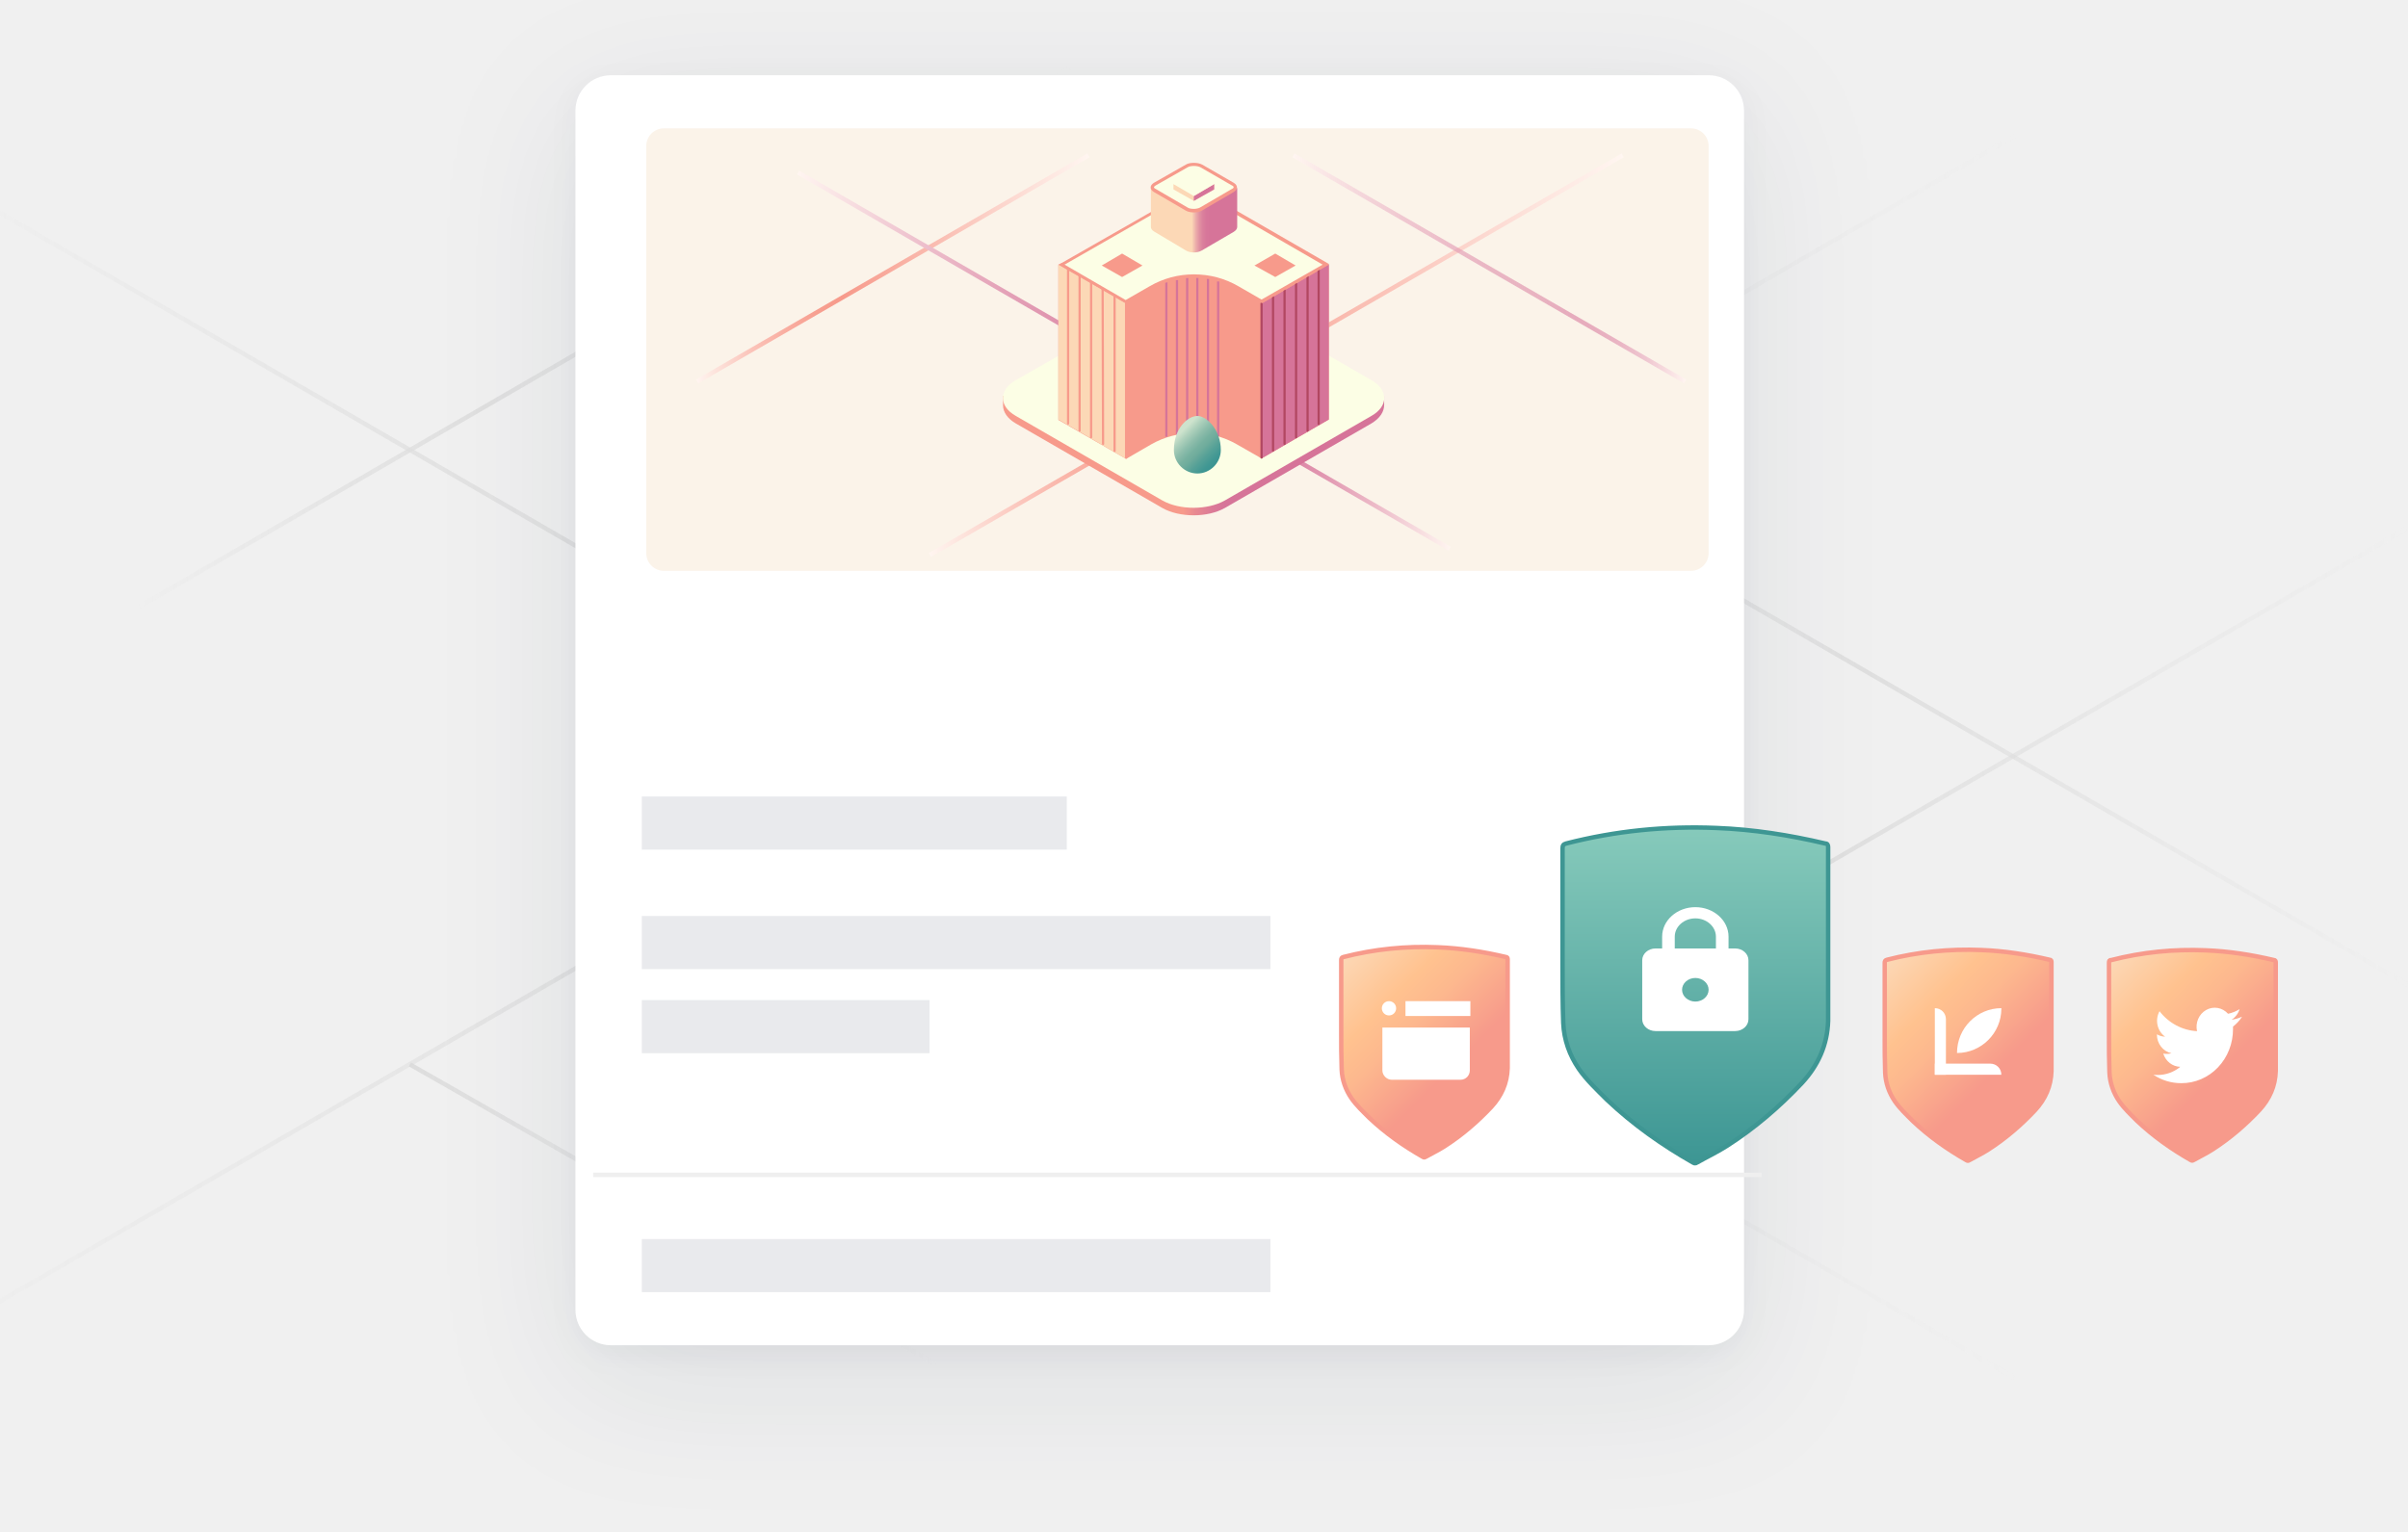
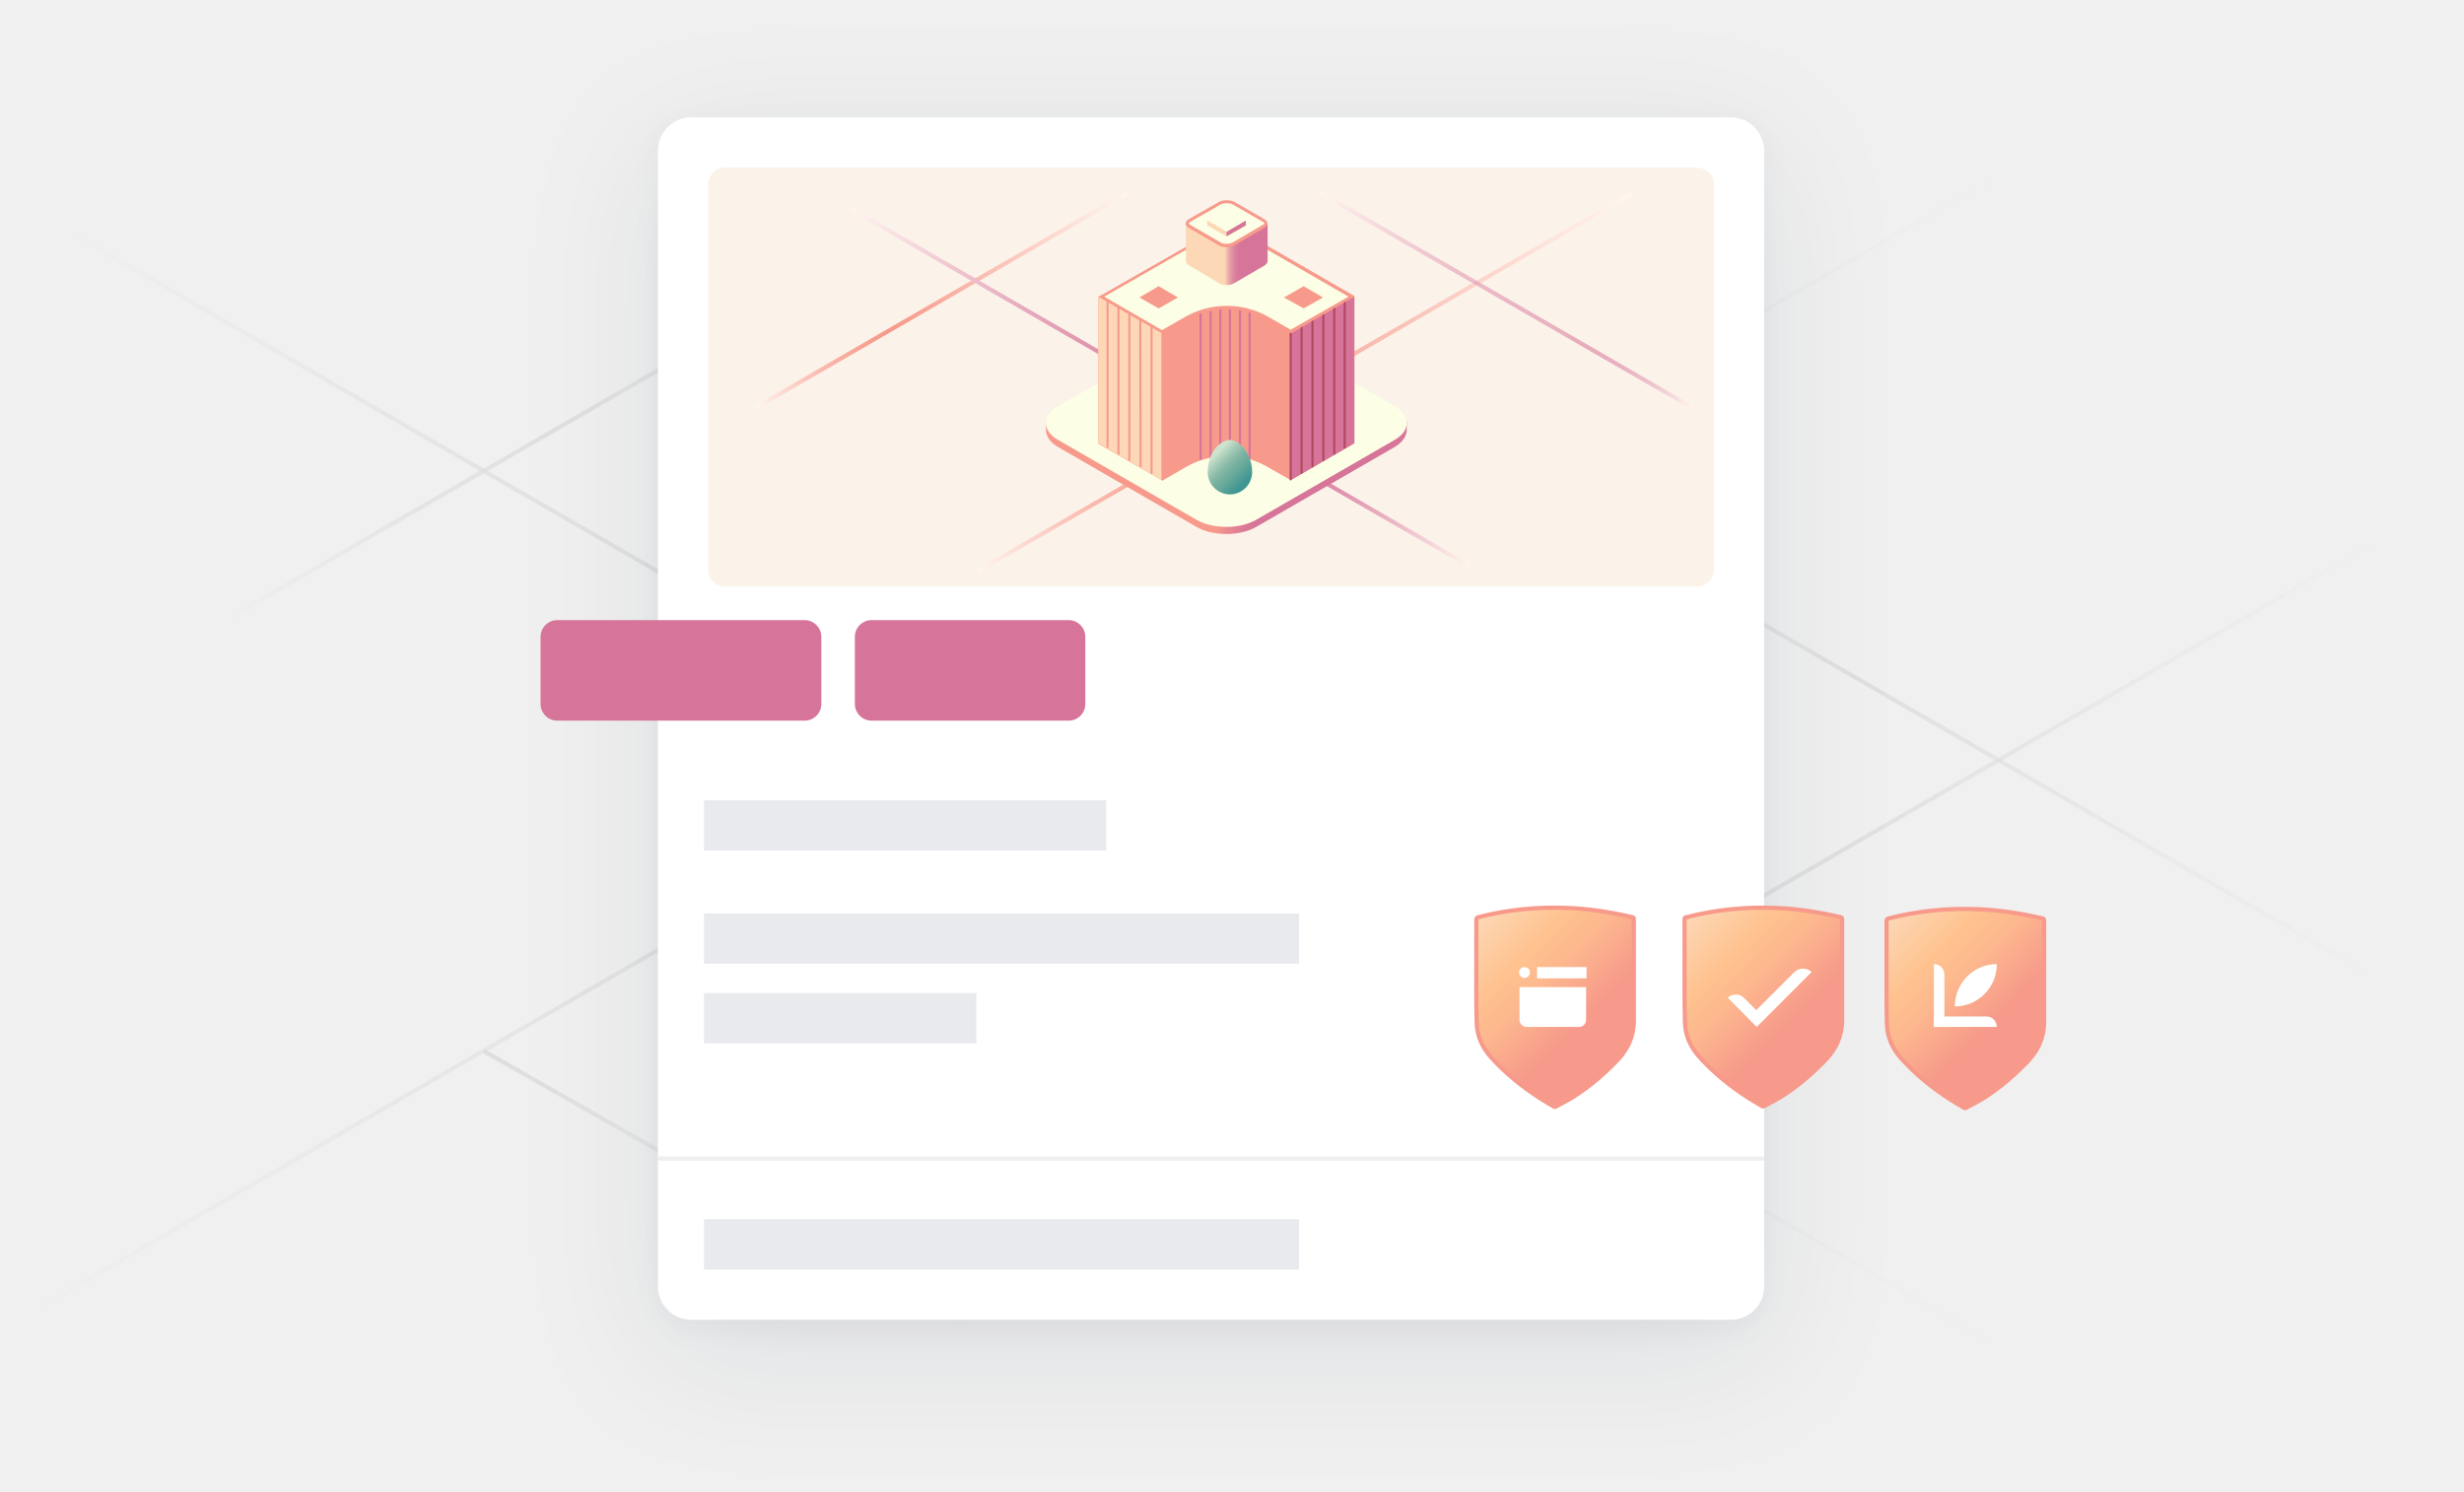
- <svg xmlns="http://www.w3.org/2000/svg" width="544" height="346" viewBox="0 0 544 346" fill="none">
-   <g clip-path="url(#clip0)">
-     <path d="M454.991 30.794L-15.355 302.929" stroke="url(#paint0_linear)" stroke-miterlimit="10" />
-     <path d="M543.558 119.522L333.496 241.064" stroke="url(#paint1_linear)" stroke-miterlimit="10" />
-     <path d="M241.611 15.482L31.549 137.023" stroke="url(#paint2_linear)" stroke-miterlimit="10" />
-     <path d="M-5.572 44.883L454.992 311.329" stroke="url(#paint3_linear)" stroke-miterlimit="10" />
-     <path d="M92.602 240.539L211.389 308.266" stroke="url(#paint4_linear)" stroke-miterlimit="10" />
-     <path d="M348.779 109.635L543.818 222.426" stroke="url(#paint5_linear)" stroke-miterlimit="10" />
-     <g filter="url(#filter0_dd)">
-       <path d="M130 25C130 20.582 133.582 17 138 17H386C390.418 17 394 20.582 394 25V296C394 300.418 390.418 304 386 304H138C133.582 304 130 300.418 130 296V25Z" fill="white" />
-     </g>
-     <line x1="134" y1="265.5" x2="398" y2="265.5" stroke="#EFEFEF" />
-     <rect x="145" y="207" width="142" height="12" fill="#E9EAED" />
-     <rect x="145" y="280" width="142" height="12" fill="#E9EAED" />
-     <rect x="145" y="180" width="96" height="12" fill="#E9EAED" />
-     <rect x="145" y="226" width="65" height="12" fill="#E9EAED" />
-     <rect x="146" y="29" width="240" height="100" rx="4" fill="#FBF3E9" />
-     <g clip-path="url(#clip1)">
-       <path d="M366.6 35.1L210.1 125.4" stroke="url(#paint6_linear)" stroke-miterlimit="10" />
-       <path d="M245.9 35.1L157.5 86.2" stroke="url(#paint7_linear)" stroke-miterlimit="10" />
-       <path d="M292.199 35.1L380.699 86.2" stroke="url(#paint8_linear)" stroke-miterlimit="10" />
-       <path d="M180.301 39L327.501 124" stroke="url(#paint9_linear)" stroke-miterlimit="10" />
-       <path d="M229.5 95.7C227.6 94.6 226.6 93.1 226.6 91.6C226.6 90.1 226.6 89.5 226.6 89.5L262.8 68.5C266.7 66.3 273 66.3 276.9 68.5L312.7 89.5C312.7 89.5 312.7 90 312.7 91.5C312.7 93 311.8 94.5 309.8 95.7L276.7 114.8C272.8 117 266.5 117 262.6 114.8L229.5 95.7Z" fill="url(#paint10_linear)" />
-       <path d="M229.499 94C225.599 91.8 225.599 88.1 229.499 85.9L262.799 66.9C266.699 64.7 272.999 64.7 276.899 66.9L309.799 85.9C313.699 88.1 313.699 91.8 309.799 94L276.699 113.1C272.799 115.3 266.499 115.3 262.599 113.1L229.499 94Z" fill="#FCFEE5" />
-       <path d="M279.4 100.4L285 103.6L300.2 94.8V59.8C294.2 56.4 245 56.4 239.1 59.8V94.9L254.4 103.7L260.1 100.4C266.1 97 273.5 97 279.4 100.4Z" fill="#F79A8B" />
-       <path d="M254.4 68.6L239.1 59.8V94.8L254.4 103.7V68.6Z" fill="#FCD8B6" />
-       <path d="M285 68.6V103.6L300.2 94.8V59.8L285 68.6Z" fill="#D67499" />
-       <path d="M297.9 95.8V61" stroke="#B24761" stroke-width="0.5" stroke-miterlimit="10" stroke-linecap="round" />
-       <path d="M295.4 97.3V62.5" stroke="#B24761" stroke-width="0.5" stroke-miterlimit="10" stroke-linecap="round" />
-       <path d="M292.801 98.8V64.1" stroke="#B24761" stroke-width="0.5" stroke-miterlimit="10" stroke-linecap="round" />
-       <path d="M290.199 100.3V65.6" stroke="#B24761" stroke-width="0.5" stroke-miterlimit="10" stroke-linecap="round" />
-       <path d="M287.6 101.8V67.1" stroke="#B24761" stroke-width="0.5" stroke-miterlimit="10" stroke-linecap="round" />
-       <path d="M285 103.4V68.6" stroke="#B24761" stroke-width="0.5" stroke-miterlimit="10" stroke-linecap="round" />
-       <path d="M241.299 95.7V60.7" stroke="#F79A8B" stroke-width="0.5" stroke-miterlimit="10" stroke-linecap="round" />
-       <path d="M243.898 97.3V62.2" stroke="#F79A8B" stroke-width="0.5" stroke-miterlimit="10" stroke-linecap="round" />
-       <path d="M246.498 98.8V63.8" stroke="#F79A8B" stroke-width="0.5" stroke-miterlimit="10" stroke-linecap="round" />
-       <path d="M249.2 100.3L249.1 65.4" stroke="#F79A8B" stroke-width="0.5" stroke-miterlimit="10" stroke-linecap="round" />
-       <path d="M251.799 101.9V67" stroke="#F79A8B" stroke-width="0.5" stroke-miterlimit="10" stroke-linecap="round" />
-       <path d="M254.398 103.4V68.6" stroke="#F79A8B" stroke-width="0.5" stroke-miterlimit="10" stroke-linecap="round" />
-       <path d="M263.498 98.7V63.8" stroke="#D67499" stroke-width="0.5" stroke-miterlimit="10" />
-       <path d="M265.898 98.2V63.3" stroke="#D67499" stroke-width="0.5" stroke-miterlimit="10" />
-       <path d="M268.199 97.9V62.8" stroke="#D67499" stroke-width="0.5" stroke-miterlimit="10" />
-       <path d="M270.498 97.9V62.8" stroke="#D67499" stroke-width="0.5" stroke-miterlimit="10" />
-       <path d="M272.898 98.2V63" stroke="#D67499" stroke-width="0.5" stroke-miterlimit="10" />
-       <path d="M275.199 98.6V63.6" stroke="#D67499" stroke-width="0.5" stroke-miterlimit="10" />
-       <path d="M239.898 59.8L260.398 48.1C263.298 46.5 266.498 45.6 269.798 45.6C273.098 45.6 276.398 46.5 279.298 48.1L299.498 59.8L284.998 68.1L279.598 65C276.598 63.3 273.198 62.4 269.698 62.4C266.298 62.4 262.898 63.3 259.898 65L254.398 68.2L239.898 59.8Z" fill="#FCFEE5" />
-       <path d="M269.799 45.9C273.099 45.9 276.299 46.8 279.099 48.4L298.799 59.8L284.999 67.7L279.799 64.7C276.699 62.9 273.299 62 269.699 62C266.199 62 262.799 62.9 259.699 64.7L254.299 67.8L240.499 59.8L260.399 48.4C263.299 46.8 266.499 45.9 269.799 45.9ZM269.799 45.2C266.499 45.2 263.199 46.1 260.199 47.8L239.199 59.8L254.499 68.6L260.199 65.3C263.199 63.6 266.499 62.7 269.799 62.7C273.099 62.7 276.499 63.6 279.499 65.3L285.099 68.5L300.299 59.7L279.499 47.7C276.399 46 273.099 45.2 269.799 45.2Z" fill="#F79A8B" />
-       <path d="M260.7 52.3C260.2 52 260 51.6 260 51.3C260 50.9 260 42.5 260 42.5H279.5C279.5 42.5 279.5 51 279.5 51.3C279.5 51.7 279.2 52.1 278.7 52.4L271.5 56.6C270.5 57.2 268.9 57.2 267.9 56.6L260.7 52.3Z" fill="url(#paint11_linear)" />
-       <path d="M269.699 47.7C269.099 47.7 268.499 47.6 268.099 47.3L260.899 43.1C260.499 42.9 260.299 42.6 260.299 42.4C260.299 42.1 260.499 41.9 260.899 41.7L268.099 37.6C268.499 37.4 269.099 37.2 269.699 37.2C270.299 37.2 270.899 37.3 271.299 37.6L278.399 41.7C278.799 41.9 278.999 42.2 278.999 42.4C278.999 42.6 278.799 42.9 278.399 43.1L271.199 47.3C270.899 47.5 270.299 47.7 269.699 47.7Z" fill="#FCFEE5" />
-       <path d="M269.699 37.5C270.299 37.5 270.799 37.6 271.199 37.8L278.299 41.9C278.599 42 278.699 42.2 278.699 42.3C278.699 42.4 278.599 42.6 278.299 42.7L271.099 46.9C270.699 47.1 270.199 47.2 269.699 47.2C269.099 47.2 268.599 47.1 268.299 46.9L261.099 42.7C260.799 42.6 260.699 42.4 260.699 42.3C260.699 42.2 260.799 42.1 261.099 41.9L268.299 37.8C268.599 37.6 269.199 37.5 269.699 37.5ZM269.699 36.8C268.999 36.8 268.399 36.9 267.899 37.2L260.699 41.3C259.699 41.9 259.699 42.8 260.699 43.4L267.899 47.6C268.399 47.9 269.099 48 269.699 48C270.399 48 270.999 47.9 271.499 47.6L278.699 43.4C279.699 42.8 279.699 41.9 278.699 41.3L271.599 37.2C270.999 36.9 270.399 36.8 269.699 36.8Z" fill="#F79A8B" />
-       <path d="M265.1 42.8V41.6H274.3V42.8L269.7 45.4L265.1 42.8Z" fill="#FCD8B6" />
-       <path d="M269.699 44.3L274.299 41.6V42.8L269.699 45.4V44.3Z" fill="#D67499" />
-       <path d="M265.1 41.6L269.7 39L274.3 41.6L269.7 44.3L265.1 41.6Z" fill="#FCFEE5" />
-       <path d="M248.898 60L253.498 57.3L258.098 60L253.498 62.6L248.898 60Z" fill="#F79A8B" />
-       <path d="M283.398 60L288.098 57.3L292.698 60L288.098 62.6L283.398 60Z" fill="#F79A8B" />
-       <path d="M275.799 101.7C275.799 104.6 273.399 107 270.499 107C267.599 107 265.199 104.6 265.199 101.7C265.199 96.7 268.399 94 270.499 94C272.599 94 275.799 97.1 275.799 101.7Z" fill="url(#paint12_linear)" />
-     </g>
-     <path d="M332.602 221L319.502 234.1L312.602 227.1C313.702 226.1 315.502 226.1 316.502 227.2L319.402 230.1L328.502 221C329.702 219.9 331.502 219.9 332.602 221Z" fill="white" />
-     <path d="M437 234.1H434.5V219.1C435.9 219.1 437 220.2 437 221.6V234.1Z" fill="white" />
-     <path d="M449.5 234.1H434.5V231.6H447C448.4 231.6 449.5 232.7 449.5 234.1Z" fill="white" />
-     <path d="M439.5 229.2C439.5 223.6 444 219.1 449.5 219.1V219.2C449.5 224.7 445 229.2 439.5 229.2Z" fill="white" />
-     <path d="M413 211.203C413 204.66 413 197.958 413 191.416C413 190.937 412.84 190.618 412.362 190.618C404.223 188.703 396.085 187.426 387.787 187.107C376.298 186.628 364.968 187.745 353.798 190.618C353.16 190.777 353 191.097 353 191.735C353 200.511 353 209.128 353 217.905C353 222.373 353 226.682 353.16 231.15C353.319 234.98 354.596 238.49 356.67 241.522C358.426 244.075 360.819 246.309 363.053 248.543C368.957 254.128 375.5 258.756 382.521 262.745C382.681 262.905 383.16 262.905 383.319 262.745C385.553 261.469 387.947 260.352 390.181 258.916C396.404 254.926 401.989 250.139 407.096 244.714C410.766 240.724 412.84 236.097 413 230.671C413 223.969 413 217.586 413 211.203Z" fill="url(#paint13_linear)" stroke="#3E9693" stroke-miterlimit="10" />
-     <path d="M392 214.333H390.5V211.667C390.5 207.987 387.14 205 383 205C378.86 205 375.5 207.987 375.5 211.667V214.333H374C372.35 214.333 371 215.533 371 217V230.333C371 231.8 372.35 233 374 233H392C393.65 233 395 231.8 395 230.333V217C395 215.533 393.65 214.333 392 214.333ZM383 226.333C381.35 226.333 380 225.133 380 223.667C380 222.2 381.35 221 383 221C384.65 221 386 222.2 386 223.667C386 225.133 384.65 226.333 383 226.333ZM387.65 214.333H378.35V211.667C378.35 209.387 380.435 207.533 383 207.533C385.565 207.533 387.65 209.387 387.65 211.667V214.333Z" fill="white" />
-     <path d="M340.6 229.167C340.6 225.067 340.6 220.867 340.6 216.767C340.6 216.467 340.5 216.267 340.2 216.267C335.1 215.067 330 214.267 324.8 214.067C317.6 213.767 310.5 214.467 303.5 216.267C303.1 216.367 303 216.567 303 216.967C303 222.467 303 227.867 303 233.367C303 236.167 303 238.867 303.1 241.667C303.2 244.067 304 246.267 305.3 248.167C306.4 249.767 307.9 251.167 309.3 252.567C313 256.067 317.1 258.967 321.5 261.467C321.6 261.567 321.9 261.567 322 261.467C323.4 260.667 324.9 259.967 326.3 259.067C330.2 256.567 333.7 253.567 336.9 250.167C339.2 247.667 340.5 244.767 340.6 241.367C340.6 237.167 340.6 233.167 340.6 229.167Z" fill="url(#paint14_linear)" stroke="#F79A8B" stroke-miterlimit="10" />
-     <path d="M329.939 244.004H314.411C313.293 244.004 312.299 243.01 312.299 241.892V232.203H332.05V241.892C332.05 243.01 331.181 244.004 329.939 244.004Z" fill="white" />
-     <path d="M332.176 226.24H317.518V229.594H332.176V226.24Z" fill="white" />
-     <path d="M313.791 229.47C314.683 229.47 315.406 228.747 315.406 227.855C315.406 226.963 314.683 226.24 313.791 226.24C312.899 226.24 312.176 226.963 312.176 227.855C312.176 228.747 312.899 229.47 313.791 229.47Z" fill="white" />
-     <path d="M463.452 229.831C463.452 225.72 463.452 221.507 463.452 217.395C463.452 217.095 463.352 216.894 463.052 216.894C457.942 215.691 452.833 214.888 447.623 214.688C440.41 214.387 433.297 215.089 426.284 216.894C425.883 216.994 425.783 217.195 425.783 217.596C425.783 223.112 425.783 228.528 425.783 234.044C425.783 236.852 425.783 239.56 425.883 242.368C425.984 244.775 426.785 246.981 428.087 248.887C429.189 250.491 430.692 251.895 432.095 253.299C435.802 256.809 439.909 259.718 444.317 262.225C444.417 262.325 444.718 262.325 444.818 262.225C446.221 261.423 447.724 260.721 449.126 259.818C453.033 257.311 456.54 254.302 459.746 250.892C462.05 248.385 463.352 245.477 463.452 242.067C463.452 237.855 463.452 233.843 463.452 229.831Z" fill="url(#paint15_linear)" stroke="#F79A8B" stroke-miterlimit="10" />
-     <path d="M439.61 242.869H437.105V227.826C438.508 227.826 439.61 228.929 439.61 230.333V242.869Z" fill="white" />
-     <path d="M452.133 242.869H437.105V240.362H449.628C451.031 240.362 452.133 241.465 452.133 242.869Z" fill="white" />
-     <path d="M442.115 237.955C442.115 232.339 446.624 227.826 452.134 227.826V227.926C452.134 233.442 447.625 237.955 442.115 237.955Z" fill="white" />
-     <path d="M514.122 229.899C514.122 225.787 514.122 221.575 514.122 217.463C514.122 217.162 514.022 216.961 513.722 216.961C508.612 215.758 503.503 214.956 498.293 214.755C491.08 214.454 483.967 215.156 476.954 216.961C476.553 216.961 476.453 217.062 476.453 217.563C476.453 223.079 476.453 228.495 476.453 234.011C476.453 236.819 476.453 239.527 476.553 242.335C476.653 244.742 477.455 246.948 478.757 248.854C479.859 250.458 481.362 251.862 482.765 253.266C486.472 256.776 490.579 259.685 494.987 262.192C495.087 262.292 495.388 262.292 495.488 262.192C496.891 261.39 498.393 260.688 499.796 259.785C503.703 257.278 507.21 254.269 510.416 250.859C512.72 248.352 514.022 245.444 514.122 242.034C514.122 237.922 514.122 233.91 514.122 229.899Z" fill="url(#paint16_linear)" stroke="#F79A8B" stroke-miterlimit="10" />
-     <path d="M492.771 244.774C494.308 244.786 495.832 244.477 497.254 243.866C498.677 243.256 499.97 242.355 501.057 241.217C502.145 240.079 503.007 238.726 503.592 237.236C504.177 235.746 504.475 234.149 504.467 232.538C504.467 232.351 504.467 232.164 504.467 231.985C505.266 231.372 505.957 230.616 506.508 229.753C505.758 230.101 504.962 230.33 504.148 230.43C505.004 229.891 505.644 229.045 505.951 228.049C505.146 228.551 504.265 228.903 503.346 229.092C502.727 228.398 501.908 227.938 501.014 227.783C500.12 227.628 499.203 227.787 498.404 228.235C497.605 228.683 496.97 229.395 496.597 230.26C496.224 231.125 496.134 232.096 496.341 233.02C494.705 232.937 493.105 232.492 491.645 231.716C490.184 230.94 488.897 229.85 487.866 228.516C487.34 229.465 487.178 230.588 487.414 231.657C487.65 232.727 488.265 233.662 489.135 234.273C488.482 234.252 487.843 234.068 487.272 233.736V233.79C487.274 234.784 487.602 235.747 488.202 236.517C488.803 237.287 489.638 237.815 490.567 238.014C489.962 238.185 489.327 238.209 488.712 238.084C488.976 238.941 489.488 239.689 490.177 240.226C490.866 240.763 491.698 241.061 492.556 241.079C491.101 242.279 489.302 242.928 487.45 242.923C487.123 242.925 486.796 242.905 486.471 242.861C488.352 244.119 490.539 244.783 492.771 244.774Z" fill="white" />
+ <svg xmlns="http://www.w3.org/2000/svg" width="588" height="356" viewBox="0 0 588 356" fill="none">
+   <path d="M477.154 41.706L7.672 313.053" stroke="url(#paint0_linear)" stroke-miterlimit="10" />
+   <path d="M565.558 130.177L355.882 251.367" stroke="url(#paint1_linear)" stroke-miterlimit="10" />
+   <path d="M264.165 26.437L54.489 147.627" stroke="url(#paint2_linear)" stroke-miterlimit="10" />
+   <path d="M17.437 55.753L477.154 321.429" stroke="url(#paint3_linear)" stroke-miterlimit="10" />
+   <path d="M115.431 250.844L234 318.375" stroke="url(#paint4_linear)" stroke-miterlimit="10" />
+   <path d="M371.139 120.318L565.82 232.783" stroke="url(#paint5_linear)" stroke-miterlimit="10" />
+   <g filter="url(#filter0_dd)">
+     <path d="M157 36C157 31.582 160.582 28 165 28H413C417.418 28 421 31.582 421 36V307C421 311.418 417.418 315 413 315H165C160.582 315 157 311.418 157 307V36Z" fill="white" />
  </g>
+   <line x1="157" y1="276.5" x2="421" y2="276.5" stroke="#EFEFEF" />
+   <rect x="129" y="148" width="67" height="24" rx="4" fill="#D67499" />
+   <rect x="204" y="148" width="55" height="24" rx="4" fill="#D67499" />
+   <rect x="168" y="218" width="142" height="12" fill="#E9EAED" />
+   <rect x="168" y="291" width="142" height="12" fill="#E9EAED" />
+   <rect x="168" y="191" width="96" height="12" fill="#E9EAED" />
+   <rect x="168" y="237" width="65" height="12" fill="#E9EAED" />
+   <rect x="169" y="40" width="240" height="100" rx="4" fill="#FBF3E9" />
+   <path d="M389.6 46.1L233.1 136.4" stroke="url(#paint6_linear)" stroke-miterlimit="10" />
+   <path d="M268.9 46.1L180.5 97.2" stroke="url(#paint7_linear)" stroke-miterlimit="10" />
+   <path d="M315.2 46.1L403.7 97.2" stroke="url(#paint8_linear)" stroke-miterlimit="10" />
+   <path d="M203.3 50L350.5 135" stroke="url(#paint9_linear)" stroke-miterlimit="10" />
+   <path d="M252.5 106.7C250.6 105.6 249.6 104.1 249.6 102.6C249.6 101.1 249.6 100.5 249.6 100.5L285.8 79.5C289.7 77.3 296 77.3 299.9 79.5L335.7 100.5C335.7 100.5 335.7 101 335.7 102.5C335.7 104 334.8 105.5 332.8 106.7L299.7 125.8C295.8 128 289.5 128 285.6 125.8L252.5 106.7Z" fill="url(#paint10_linear)" />
+   <path d="M252.5 105C248.6 102.8 248.6 99.1 252.5 96.9L285.8 77.9C289.7 75.7 296 75.7 299.9 77.9L332.8 96.9C336.7 99.1 336.7 102.8 332.8 105L299.7 124.1C295.8 126.3 289.5 126.3 285.6 124.1L252.5 105Z" fill="#FCFEE5" />
+   <path d="M302.4 111.4L308 114.6L323.2 105.8V70.8C317.2 67.4 268 67.4 262.1 70.8V105.9L277.4 114.7L283.1 111.4C289.1 108 296.5 108 302.4 111.4Z" fill="#F79A8B" />
+   <path d="M277.4 79.6L262.1 70.8V105.8L277.4 114.7V79.6Z" fill="#FCD8B6" />
+   <path d="M308 79.6V114.6L323.2 105.8V70.8L308 79.6Z" fill="#D67499" />
+   <path d="M320.9 106.8V72" stroke="#B24761" stroke-width="0.5" stroke-miterlimit="10" stroke-linecap="round" />
+   <path d="M318.4 108.3V73.5" stroke="#B24761" stroke-width="0.5" stroke-miterlimit="10" stroke-linecap="round" />
+   <path d="M315.8 109.8V75.1" stroke="#B24761" stroke-width="0.5" stroke-miterlimit="10" stroke-linecap="round" />
+   <path d="M313.2 111.3V76.6" stroke="#B24761" stroke-width="0.5" stroke-miterlimit="10" stroke-linecap="round" />
+   <path d="M310.6 112.8V78.1" stroke="#B24761" stroke-width="0.5" stroke-miterlimit="10" stroke-linecap="round" />
+   <path d="M308 114.4V79.6" stroke="#B24761" stroke-width="0.5" stroke-miterlimit="10" stroke-linecap="round" />
+   <path d="M264.3 106.7V71.7" stroke="#F79A8B" stroke-width="0.5" stroke-miterlimit="10" stroke-linecap="round" />
+   <path d="M266.9 108.3V73.2" stroke="#F79A8B" stroke-width="0.5" stroke-miterlimit="10" stroke-linecap="round" />
+   <path d="M269.5 109.8V74.8" stroke="#F79A8B" stroke-width="0.5" stroke-miterlimit="10" stroke-linecap="round" />
+   <path d="M272.2 111.3L272.1 76.4" stroke="#F79A8B" stroke-width="0.5" stroke-miterlimit="10" stroke-linecap="round" />
+   <path d="M274.8 112.9V78" stroke="#F79A8B" stroke-width="0.5" stroke-miterlimit="10" stroke-linecap="round" />
+   <path d="M277.4 114.4V79.6" stroke="#F79A8B" stroke-width="0.5" stroke-miterlimit="10" stroke-linecap="round" />
+   <path d="M286.5 109.7V74.8" stroke="#D67499" stroke-width="0.5" stroke-miterlimit="10" />
+   <path d="M288.9 109.2V74.3" stroke="#D67499" stroke-width="0.5" stroke-miterlimit="10" />
+   <path d="M291.2 108.9V73.8" stroke="#D67499" stroke-width="0.5" stroke-miterlimit="10" />
+   <path d="M293.5 108.9V73.8" stroke="#D67499" stroke-width="0.5" stroke-miterlimit="10" />
+   <path d="M295.9 109.2V74" stroke="#D67499" stroke-width="0.5" stroke-miterlimit="10" />
+   <path d="M298.2 109.6V74.6" stroke="#D67499" stroke-width="0.5" stroke-miterlimit="10" />
+   <path d="M262.9 70.8L283.4 59.1C286.3 57.5 289.5 56.6 292.8 56.6C296.1 56.6 299.4 57.5 302.3 59.1L322.5 70.8L308 79.1L302.6 76C299.6 74.3 296.2 73.4 292.7 73.4C289.3 73.4 285.9 74.3 282.9 76L277.4 79.2L262.9 70.8Z" fill="#FCFEE5" />
+   <path d="M292.8 56.9C296.1 56.9 299.3 57.8 302.1 59.4L321.8 70.8L308 78.7L302.8 75.7C299.7 73.9 296.3 73 292.7 73C289.2 73 285.8 73.9 282.7 75.7L277.3 78.8L263.5 70.8L283.4 59.4C286.3 57.8 289.5 56.9 292.8 56.9ZM292.8 56.2C289.5 56.2 286.2 57.1 283.2 58.8L262.2 70.8L277.5 79.6L283.2 76.3C286.2 74.6 289.5 73.7 292.8 73.7C296.1 73.7 299.5 74.6 302.5 76.3L308.1 79.5L323.3 70.7L302.5 58.7C299.4 57 296.1 56.2 292.8 56.2Z" fill="#F79A8B" />
+   <path d="M283.7 63.3C283.2 63 283 62.6 283 62.3C283 61.9 283 53.5 283 53.5H302.5C302.5 53.5 302.5 62 302.5 62.3C302.5 62.7 302.2 63.1 301.7 63.4L294.5 67.6C293.5 68.2 291.9 68.2 290.9 67.6L283.7 63.3Z" fill="url(#paint11_linear)" />
+   <path d="M292.7 58.7C292.1 58.7 291.5 58.6 291.1 58.3L283.9 54.1C283.5 53.9 283.3 53.6 283.3 53.4C283.3 53.1 283.5 52.9 283.9 52.7L291.1 48.6C291.5 48.4 292.1 48.2 292.7 48.2C293.3 48.2 293.9 48.3 294.3 48.6L301.4 52.7C301.8 52.9 302 53.2 302 53.4C302 53.6 301.8 53.9 301.4 54.1L294.2 58.3C293.9 58.5 293.3 58.7 292.7 58.7Z" fill="#FCFEE5" />
+   <path d="M292.7 48.5C293.3 48.5 293.8 48.6 294.2 48.8L301.3 52.9C301.6 53 301.7 53.2 301.7 53.3C301.7 53.4 301.6 53.6 301.3 53.7L294.1 57.9C293.7 58.1 293.2 58.2 292.7 58.2C292.1 58.2 291.6 58.1 291.3 57.9L284.1 53.7C283.8 53.6 283.7 53.4 283.7 53.3C283.7 53.2 283.8 53.1 284.1 52.9L291.3 48.8C291.6 48.6 292.2 48.5 292.7 48.5ZM292.7 47.8C292 47.8 291.4 47.9 290.9 48.2L283.7 52.3C282.7 52.9 282.7 53.8 283.7 54.4L290.9 58.6C291.4 58.9 292.1 59 292.7 59C293.4 59 294 58.9 294.5 58.6L301.7 54.4C302.7 53.8 302.7 52.9 301.7 52.3L294.6 48.2C294 47.9 293.4 47.8 292.7 47.8Z" fill="#F79A8B" />
+   <path d="M288.1 53.8V52.6H297.3V53.8L292.7 56.4L288.1 53.8Z" fill="#FCD8B6" />
+   <path d="M292.7 55.3L297.3 52.6V53.8L292.7 56.4V55.3Z" fill="#D67499" />
+   <path d="M288.1 52.6L292.7 50L297.3 52.6L292.7 55.3L288.1 52.6Z" fill="#FCFEE5" />
+   <path d="M271.9 71L276.5 68.3L281.1 71L276.5 73.6L271.9 71Z" fill="#F79A8B" />
+   <path d="M306.4 71L311.1 68.3L315.7 71L311.1 73.6L306.4 71Z" fill="#F79A8B" />
+   <path d="M298.8 112.7C298.8 115.6 296.4 118 293.5 118C290.6 118 288.2 115.6 288.2 112.7C288.2 107.7 291.4 105 293.5 105C295.6 105 298.8 108.1 298.8 112.7Z" fill="url(#paint12_linear)" />
+   <path d="M389.9 231.8C389.9 227.7 389.9 223.5 389.9 219.4C389.9 219.1 389.8 218.9 389.5 218.9C384.4 217.7 379.3 216.9 374.1 216.7C366.9 216.4 359.8 217.1 352.8 218.9C352.4 219 352.3 219.2 352.3 219.6C352.3 225.1 352.3 230.5 352.3 236C352.3 238.8 352.3 241.5 352.4 244.3C352.5 246.7 353.3 248.9 354.6 250.8C355.7 252.4 357.2 253.8 358.6 255.2C362.3 258.7 366.4 261.6 370.8 264.1C370.9 264.2 371.2 264.2 371.3 264.1C372.7 263.3 374.2 262.6 375.6 261.7C379.5 259.2 383 256.2 386.2 252.8C388.5 250.3 389.8 247.4 389.9 244C389.9 239.8 389.9 235.8 389.9 231.8Z" fill="url(#paint13_linear)" stroke="#F79A8B" stroke-miterlimit="10" />
+   <path d="M487.8 232.1C487.8 228 487.8 223.8 487.8 219.7C487.8 219.4 487.7 219.2 487.4 219.2C482.3 218 477.2 217.2 472 217C464.8 216.7 457.7 217.4 450.7 219.2C450.3 219.3 450.2 219.5 450.2 219.9C450.2 225.4 450.2 230.8 450.2 236.3C450.2 239.1 450.2 241.8 450.3 244.6C450.4 247 451.2 249.2 452.5 251.1C453.6 252.7 455.1 254.1 456.5 255.5C460.2 259 464.3 261.9 468.7 264.4C468.8 264.5 469.1 264.5 469.2 264.4C470.6 263.6 472.1 262.9 473.5 262C477.4 259.5 480.9 256.5 484.1 253.1C486.4 250.6 487.7 247.7 487.8 244.3C487.8 240.1 487.8 236.1 487.8 232.1Z" fill="url(#paint14_linear)" stroke="#F79A8B" stroke-miterlimit="10" />
+   <path d="M464 245.1H461.5V230.1C462.9 230.1 464 231.2 464 232.6V245.1Z" fill="white" />
+   <path d="M476.5 245.1H461.5V242.6H474C475.4 242.6 476.5 243.7 476.5 245.1Z" fill="white" />
+   <path d="M466.5 240.2C466.5 234.6 471 230.1 476.5 230.1V230.2C476.5 235.7 472 240.2 466.5 240.2Z" fill="white" />
+   <path d="M439.6 231.8C439.6 227.7 439.6 223.5 439.6 219.4C439.6 219.1 439.5 218.9 439.2 218.9C434.1 217.7 429 216.9 423.8 216.7C416.6 216.4 409.5 217.1 402.5 218.9C402.1 218.9 402 219 402 219.5C402 225 402 230.4 402 235.9C402 238.7 402 241.4 402.1 244.2C402.2 246.6 403 248.8 404.3 250.7C405.4 252.3 406.9 253.7 408.3 255.1C412 258.6 416.1 261.5 420.5 264C420.6 264.1 420.9 264.1 421 264C422.4 263.2 423.9 262.5 425.3 261.6C429.2 259.1 432.7 256.1 435.9 252.7C438.2 250.2 439.5 247.3 439.6 243.9C439.6 239.8 439.6 235.8 439.6 231.8Z" fill="url(#paint15_linear)" stroke="#F79A8B" stroke-miterlimit="10" />
+   <path d="M432.3 232L419.2 245.1L412.3 238.1C413.4 237.1 415.2 237.1 416.2 238.2L419.1 241.1L428.2 232C429.4 230.9 431.2 230.9 432.3 232Z" fill="white" />
+   <path d="M376.8 245.1H364.3C363.4 245.1 362.6 244.3 362.6 243.4V235.6H378.5V243.4C378.5 244.3 377.8 245.1 376.8 245.1Z" fill="white" />
+   <path d="M378.6 230.8H366.8V233.5H378.6V230.8Z" fill="white" />
+   <path d="M363.8 233.4C364.518 233.4 365.1 232.818 365.1 232.1C365.1 231.382 364.518 230.8 363.8 230.8C363.082 230.8 362.5 231.382 362.5 232.1C362.5 232.818 363.082 233.4 363.8 233.4Z" fill="white" />
  <defs>
-     <filter id="filter0_dd" x="98" y="-7" width="328" height="351" filterUnits="userSpaceOnUse" color-interpolation-filters="sRGB">
+     <filter id="filter0_dd" x="125" y="4" width="328" height="351" filterUnits="userSpaceOnUse" color-interpolation-filters="sRGB">
      <feFlood flood-opacity="0" result="BackgroundImageFix" />
      <feColorMatrix in="SourceAlpha" type="matrix" values="0 0 0 0 0 0 0 0 0 0 0 0 0 0 0 0 0 0 127 0" />
      <feOffset dy="2" />
      <feGaussianBlur stdDeviation="3" />
      <feColorMatrix type="matrix" values="0 0 0 0 0.039 0 0 0 0 0.09 0 0 0 0 0.2 0 0 0 0.04 0" />
      <feBlend mode="normal" in2="BackgroundImageFix" result="effect1_dropShadow" />
      <feColorMatrix in="SourceAlpha" type="matrix" values="0 0 0 0 0 0 0 0 0 0 0 0 0 0 0 0 0 0 127 0" />
      <feOffset dy="8" />
      <feGaussianBlur stdDeviation="16" />
      <feColorMatrix type="matrix" values="0 0 0 0 0.039 0 0 0 0 0.09 0 0 0 0 0.2 0 0 0 0.08 0" />
      <feBlend mode="normal" in2="effect1_dropShadow" result="effect2_dropShadow" />
      <feBlend mode="normal" in="SourceGraphic" in2="effect2_dropShadow" result="shape" />
    </filter>
-     <linearGradient id="paint0_linear" x1="-15.539" y1="166.875" x2="455.251" y2="166.875" gradientUnits="userSpaceOnUse">
+     <linearGradient id="paint0_linear" x1="7.489" y1="177.393" x2="477.413" y2="177.393" gradientUnits="userSpaceOnUse">
      <stop stop-color="#EFEFEF" stop-opacity="0.5" />
      <stop offset="0.033" stop-color="#ECECEC" stop-opacity="0.52" />
      <stop offset="0.284" stop-color="#DDDDDD" stop-opacity="0.675" />
      <stop offset="0.488" stop-color="#D8D8D8" stop-opacity="0.8" />
      <stop offset="1" stop-color="#EFEFEF" stop-opacity="0.5" />
    </linearGradient>
-     <linearGradient id="paint1_linear" x1="333.307" y1="180.292" x2="543.795" y2="180.292" gradientUnits="userSpaceOnUse">
+     <linearGradient id="paint1_linear" x1="355.694" y1="190.771" x2="565.795" y2="190.771" gradientUnits="userSpaceOnUse">
      <stop stop-color="#EFEFEF" stop-opacity="0.5" />
      <stop offset="0.025" stop-color="#ECECEC" stop-opacity="0.513" />
      <stop offset="0.218" stop-color="#DDDDDD" stop-opacity="0.617" />
      <stop offset="0.374" stop-color="#D8D8D8" stop-opacity="0.7" />
      <stop offset="1" stop-color="#EFEFEF" stop-opacity="0.5" />
    </linearGradient>
-     <linearGradient id="paint2_linear" x1="31.299" y1="76.256" x2="241.787" y2="76.256" gradientUnits="userSpaceOnUse">
+     <linearGradient id="paint2_linear" x1="54.24" y1="87.036" x2="264.342" y2="87.036" gradientUnits="userSpaceOnUse">
      <stop stop-color="#EFEFEF" stop-opacity="0.5" />
      <stop offset="0.025" stop-color="#ECECEC" stop-opacity="0.513" />
      <stop offset="0.218" stop-color="#DDDDDD" stop-opacity="0.617" />
      <stop offset="0.374" stop-color="#D8D8D8" stop-opacity="0.7" />
      <stop offset="1" stop-color="#EFEFEF" stop-opacity="0.5" />
    </linearGradient>
-     <linearGradient id="paint3_linear" x1="-5.83" y1="178.1" x2="455.252" y2="178.1" gradientUnits="userSpaceOnUse">
+     <linearGradient id="paint3_linear" x1="17.179" y1="188.585" x2="477.413" y2="188.585" gradientUnits="userSpaceOnUse">
      <stop stop-color="#EFEFEF" stop-opacity="0.5" />
      <stop offset="0.025" stop-color="#ECECEC" stop-opacity="0.52" />
      <stop offset="0.218" stop-color="#DDDDDD" stop-opacity="0.675" />
      <stop offset="0.374" stop-color="#D8D8D8" stop-opacity="0.8" />
      <stop offset="1" stop-color="#EFEFEF" stop-opacity="0.5" />
    </linearGradient>
-     <linearGradient id="paint4_linear" x1="92.343" y1="274.405" x2="211.584" y2="274.405" gradientUnits="userSpaceOnUse">
+     <linearGradient id="paint4_linear" x1="115.173" y1="284.611" x2="234.194" y2="284.611" gradientUnits="userSpaceOnUse">
      <stop stop-color="#D8D8D8" stop-opacity="0.8" />
      <stop offset="1" stop-color="#EFEFEF" stop-opacity="0.5" />
    </linearGradient>
-     <linearGradient id="paint5_linear" x1="348.59" y1="166.005" x2="544.018" y2="166.005" gradientUnits="userSpaceOnUse">
+     <linearGradient id="paint5_linear" x1="370.951" y1="176.526" x2="566.019" y2="176.526" gradientUnits="userSpaceOnUse">
      <stop stop-color="#EFEFEF" stop-opacity="0.5" />
      <stop offset="0.025" stop-color="#ECECEC" stop-opacity="0.513" />
      <stop offset="0.218" stop-color="#DDDDDD" stop-opacity="0.617" />
      <stop offset="0.374" stop-color="#D8D8D8" stop-opacity="0.7" />
      <stop offset="1" stop-color="#EFEFEF" stop-opacity="0.5" />
    </linearGradient>
-     <linearGradient id="paint6_linear" x1="209.81" y1="80.243" x2="366.808" y2="80.243" gradientUnits="userSpaceOnUse">
+     <linearGradient id="paint6_linear" x1="232.811" y1="91.243" x2="389.808" y2="91.243" gradientUnits="userSpaceOnUse">
      <stop stop-color="#FFF6F1" />
      <stop offset="0.049" stop-color="#FDE3DC" />
      <stop offset="0.142" stop-color="#FBC3B9" />
      <stop offset="0.23" stop-color="#F9ADA0" />
      <stop offset="0.309" stop-color="#F79F90" />
      <stop offset="0.374" stop-color="#F79A8B" />
      <stop offset="1" stop-color="#FFF6F1" />
    </linearGradient>
-     <linearGradient id="paint7_linear" x1="157.215" y1="60.607" x2="246.2" y2="60.607" gradientUnits="userSpaceOnUse">
+     <linearGradient id="paint7_linear" x1="180.215" y1="71.607" x2="269.2" y2="71.607" gradientUnits="userSpaceOnUse">
      <stop stop-color="#FFF6F1" />
      <stop offset="0.049" stop-color="#FDE3DC" />
      <stop offset="0.142" stop-color="#FBC3B9" />
      <stop offset="0.23" stop-color="#F9ADA0" />
      <stop offset="0.309" stop-color="#F79F90" />
      <stop offset="0.374" stop-color="#F79A8B" />
      <stop offset="1" stop-color="#FFF6F1" />
    </linearGradient>
-     <linearGradient id="paint8_linear" x1="380.972" y1="60.607" x2="291.987" y2="60.607" gradientUnits="userSpaceOnUse">
+     <linearGradient id="paint8_linear" x1="403.973" y1="71.607" x2="314.988" y2="71.607" gradientUnits="userSpaceOnUse">
      <stop stop-color="#FFF6F1" />
      <stop offset="0.008" stop-color="#FEF1EE" stop-opacity="0.99" />
      <stop offset="0.092" stop-color="#EFC5D0" stop-opacity="0.877" />
      <stop offset="0.173" stop-color="#E4A2B8" stop-opacity="0.768" />
      <stop offset="0.249" stop-color="#DC89A7" stop-opacity="0.667" />
      <stop offset="0.318" stop-color="#D8799D" stop-opacity="0.575" />
      <stop offset="0.374" stop-color="#D67499" stop-opacity="0.5" />
      <stop offset="1" stop-color="#FFF6F1" />
    </linearGradient>
-     <linearGradient id="paint9_linear" x1="180.053" y1="81.462" x2="327.79" y2="81.462" gradientUnits="userSpaceOnUse">
+     <linearGradient id="paint9_linear" x1="203.052" y1="92.462" x2="350.789" y2="92.462" gradientUnits="userSpaceOnUse">
      <stop stop-color="#FFF6F1" />
      <stop offset="0.014" stop-color="#FEF1EE" />
      <stop offset="0.168" stop-color="#EFC5D0" />
      <stop offset="0.315" stop-color="#E4A2B8" />
      <stop offset="0.454" stop-color="#DC89A7" />
      <stop offset="0.579" stop-color="#D8799D" />
      <stop offset="0.681" stop-color="#D67499" />
      <stop offset="0.725" stop-color="#D97C9F" />
      <stop offset="0.795" stop-color="#E093AE" />
      <stop offset="0.882" stop-color="#ECB9C7" />
      <stop offset="0.982" stop-color="#FCECEA" />
      <stop offset="1" stop-color="#FFF6F1" />
    </linearGradient>
-     <linearGradient id="paint10_linear" x1="226.649" y1="91.724" x2="312.692" y2="91.724" gradientUnits="userSpaceOnUse">
+     <linearGradient id="paint10_linear" x1="249.649" y1="102.724" x2="335.692" y2="102.724" gradientUnits="userSpaceOnUse">
      <stop offset="0.472" stop-color="#F79A8B" />
      <stop offset="0.503" stop-color="#E98A91" />
      <stop offset="0.549" stop-color="#DB7A97" />
      <stop offset="0.584" stop-color="#D67499" />
    </linearGradient>
-     <linearGradient id="paint11_linear" x1="259.903" y1="49.643" x2="279.438" y2="49.643" gradientUnits="userSpaceOnUse">
+     <linearGradient id="paint11_linear" x1="282.903" y1="60.643" x2="302.438" y2="60.643" gradientUnits="userSpaceOnUse">
      <stop stop-color="#FCD8B6" />
      <stop offset="0.47" stop-color="#FCD8B6" />
      <stop offset="0.479" stop-color="#FCD8B6" />
      <stop offset="0.494" stop-color="#F6C9B2" />
      <stop offset="0.529" stop-color="#EBAAA9" />
      <stop offset="0.565" stop-color="#E192A2" />
      <stop offset="0.603" stop-color="#DB819D" />
      <stop offset="0.645" stop-color="#D7779A" />
      <stop offset="0.697" stop-color="#D67499" />
    </linearGradient>
-     <linearGradient id="paint12_linear" x1="266.322" y1="96.68" x2="274.661" y2="105.019" gradientUnits="userSpaceOnUse">
+     <linearGradient id="paint12_linear" x1="289.323" y1="107.68" x2="297.662" y2="116.019" gradientUnits="userSpaceOnUse">
      <stop offset="0.089" stop-color="#CEE3CD" />
      <stop offset="0.209" stop-color="#B0D2BD" />
      <stop offset="0.375" stop-color="#8DBDAB" />
      <stop offset="0.51" stop-color="#77B1A0" />
      <stop offset="0.598" stop-color="#6FAC9C" />
      <stop offset="0.743" stop-color="#56A197" />
      <stop offset="0.897" stop-color="#419793" />
      <stop offset="1" stop-color="#3A9492" />
    </linearGradient>
-     <linearGradient id="paint13_linear" x1="383.201" y1="168.034" x2="383.201" y2="265.575" gradientUnits="userSpaceOnUse">
-       <stop stop-color="#99D7C5" />
-       <stop offset="1" stop-color="#3A9492" />
-     </linearGradient>
-     <linearGradient id="paint14_linear" x1="305.018" y1="214.442" x2="338.746" y2="248.17" gradientUnits="userSpaceOnUse">
+     <linearGradient id="paint13_linear" x1="354.301" y1="217.097" x2="388.028" y2="250.824" gradientUnits="userSpaceOnUse">
      <stop stop-color="#FCD8B6" />
      <stop offset="0.305" stop-color="#FFC28F" />
      <stop offset="0.458" stop-color="#FDB88E" />
      <stop offset="0.719" stop-color="#F79C8B" />
      <stop offset="0.738" stop-color="#F79A8B" />
    </linearGradient>
-     <linearGradient id="paint15_linear" x1="427.805" y1="215.064" x2="461.63" y2="248.853" gradientUnits="userSpaceOnUse">
+     <linearGradient id="paint14_linear" x1="452.218" y1="217.375" x2="485.946" y2="251.103" gradientUnits="userSpaceOnUse">
      <stop stop-color="#FCD8B6" />
      <stop offset="0.305" stop-color="#FFC28F" />
      <stop offset="0.458" stop-color="#FDB88E" />
      <stop offset="0.719" stop-color="#F79C8B" />
      <stop offset="0.738" stop-color="#F79A8B" />
    </linearGradient>
-     <linearGradient id="paint16_linear" x1="478.462" y1="215.153" x2="512.287" y2="248.942" gradientUnits="userSpaceOnUse">
+     <linearGradient id="paint15_linear" x1="404.005" y1="217.097" x2="437.733" y2="250.824" gradientUnits="userSpaceOnUse">
      <stop stop-color="#FCD8B6" />
      <stop offset="0.305" stop-color="#FFC28F" />
      <stop offset="0.458" stop-color="#FDB88E" />
      <stop offset="0.719" stop-color="#F79C8B" />
      <stop offset="0.738" stop-color="#F79A8B" />
    </linearGradient>
-     <clipPath id="clip0">
-       <rect width="544" height="346" fill="white" />
-     </clipPath>
-     <clipPath id="clip1">
-       <rect x="145" y="29" width="240" height="100" fill="white" />
-     </clipPath>
  </defs>
</svg>
